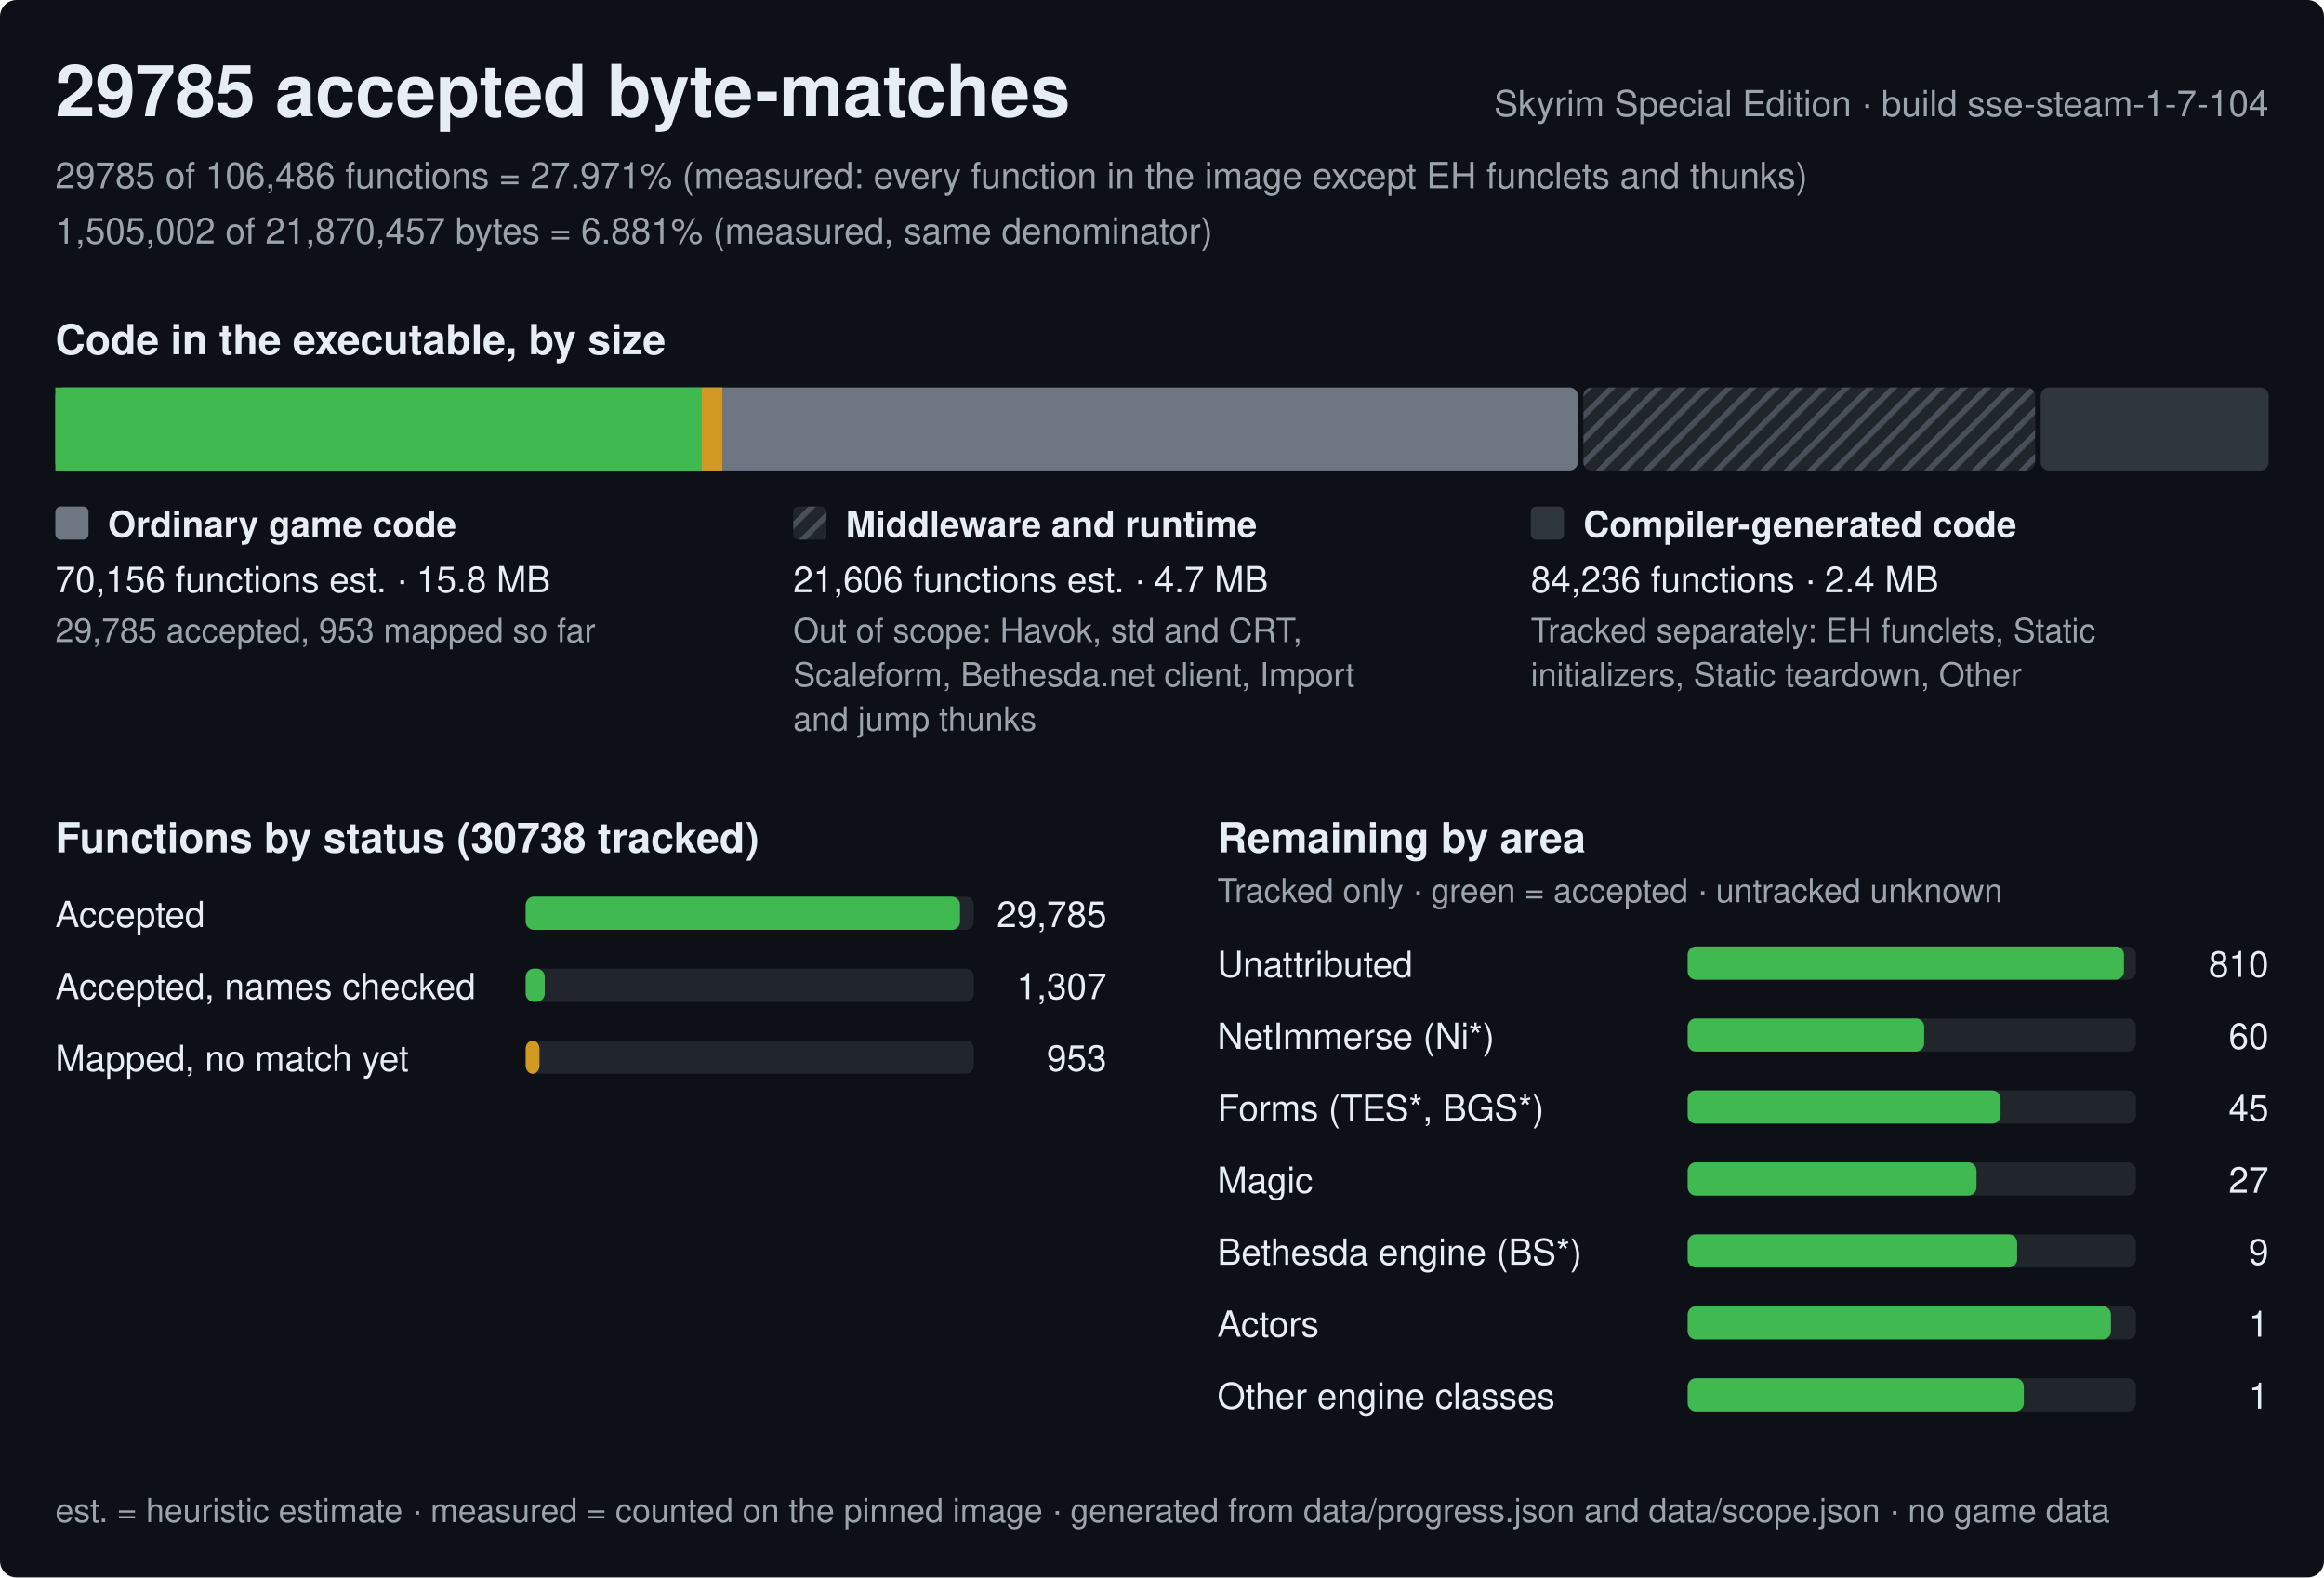
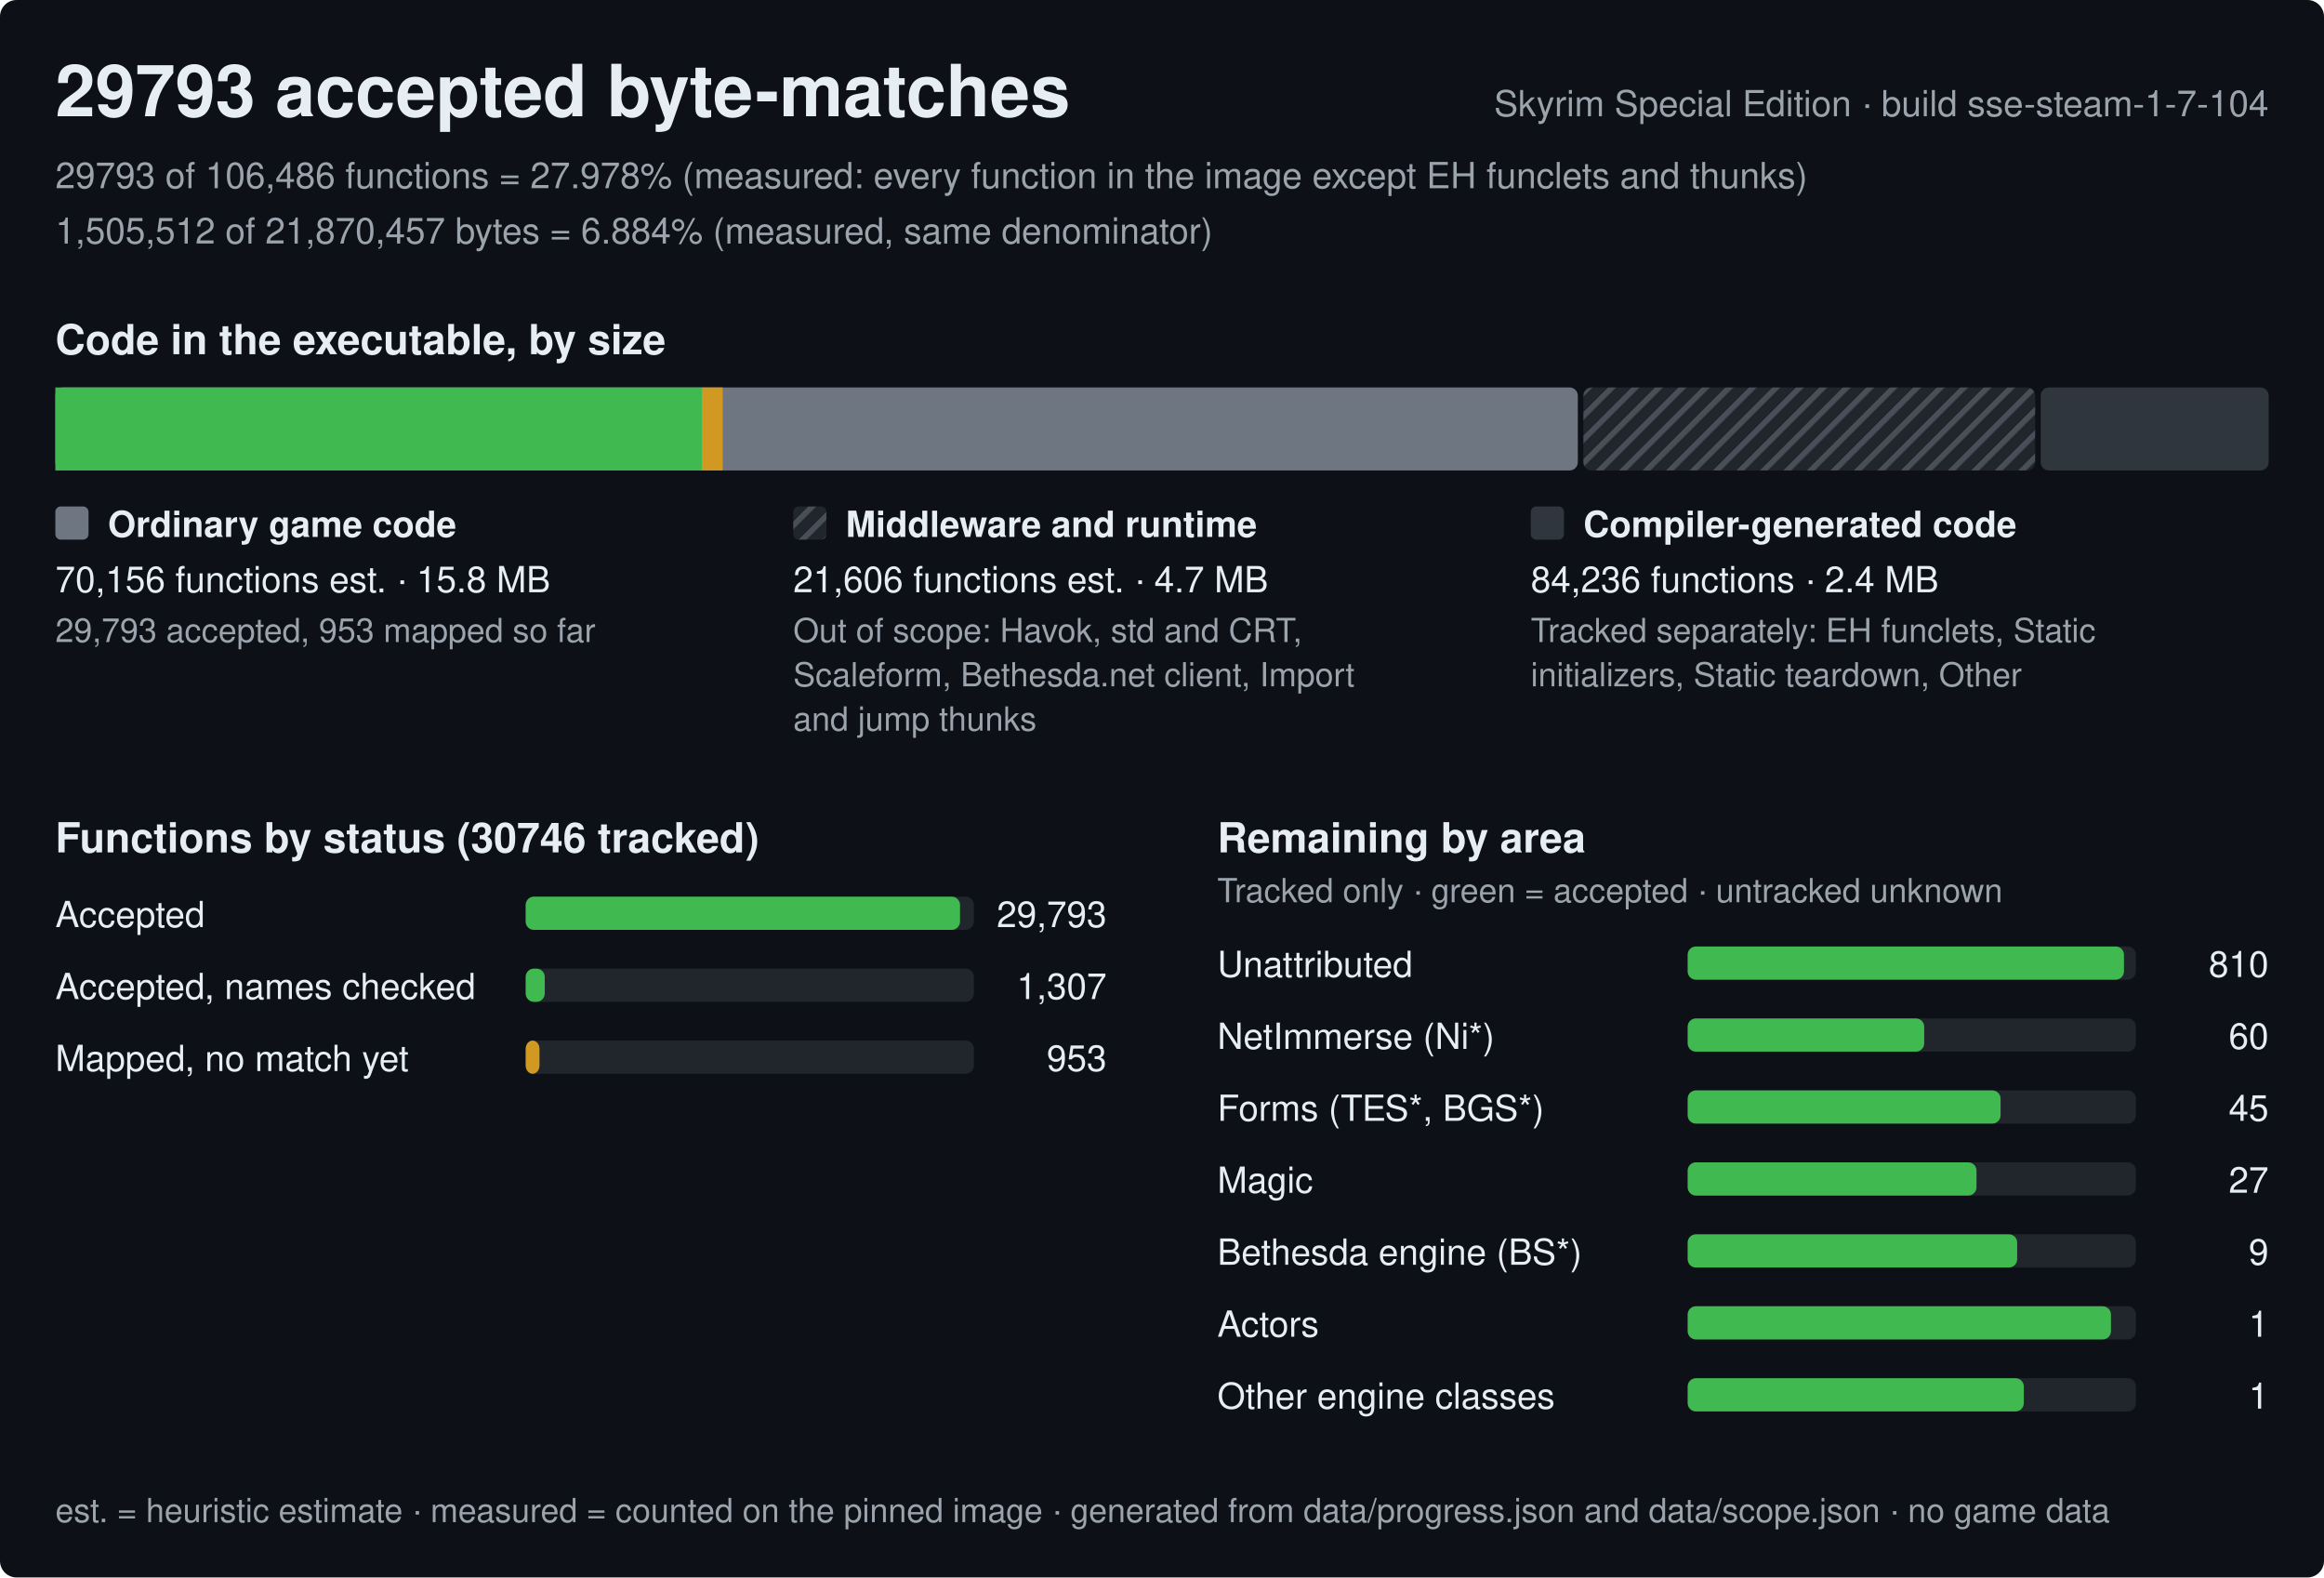
<svg xmlns="http://www.w3.org/2000/svg" width="840" height="570" viewBox="0 0 840 570" role="img" aria-label="Progress of the Skyrim Special Edition byte-matching reconstruction, build sse-steam-1-7-104">
  <style>text{font-family:-apple-system,BlinkMacSystemFont,'Segoe UI',Helvetica,Arial,sans-serif;fill:#e6edf3;white-space:pre}.h{font-size:26px;font-weight:600}.st{font-size:15px;font-weight:600}.lb{font-size:13px;font-weight:600}.bl{font-size:12px;font-weight:600;stroke:#0d1117;stroke-width:3px;paint-order:stroke;stroke-linejoin:round}.rl{font-size:13px}.fn{font-size:12px;fill:#9ba3ad}.mu{fill:#9ba3ad}</style>
  <defs>
    <pattern id="hx" width="6" height="6" patternUnits="userSpaceOnUse" patternTransform="rotate(45)">
      <rect width="6" height="6" fill="#21262d" />
      <rect width="2" height="6" fill="#484f58" />
    </pattern>
  </defs>
  <rect width="840" height="570" rx="6" fill="#0d1117" />
-   <text x="20" y="42" class="h">29785 accepted byte-matches</text>
+   <text x="20" y="42" class="h">29793 accepted byte-matches</text>
  <text x="820" y="42" class="rl mu" text-anchor="end">Skyrim Special Edition · build sse-steam-1-7-104</text>
-   <text x="20" y="68" class="rl mu">29785 of 106,486 functions = 27.971% (measured: every function in the image except EH funclets and thunks)</text>
-   <text x="20" y="88" class="rl mu">1,505,002 of 21,870,457 bytes = 6.881% (measured, same denominator)</text>
+   <text x="20" y="68" class="rl mu">29793 of 106,486 functions = 27.978% (measured: every function in the image except EH funclets and thunks)</text>
+   <text x="20" y="88" class="rl mu">1,505,512 of 21,870,457 bytes = 6.884% (measured, same denominator)</text>
  <text x="20" y="128" class="st">Code in the executable, by size</text>
  <rect x="20" y="140" width="550.3" height="30" rx="3" fill="#6e7681" />
-   <rect x="20" y="140" width="233.6" height="30" fill="#3fb950" />
-   <rect x="253.6" y="140" width="7.5" height="30" fill="#d29922" />
+   <rect x="20" y="140" width="233.7" height="30" fill="#3fb950" />
+   <rect x="253.7" y="140" width="7.5" height="30" fill="#d29922" />
  <rect x="572.3" y="140" width="163.3" height="30" rx="3" fill="url(#hx)" />
  <rect x="737.6" y="140" width="82.4" height="30" rx="3" fill="#30363d" />
  <rect x="20" y="183" width="12" height="12" rx="2" fill="#6e7681" />
  <text x="39" y="194" class="lb">Ordinary game code</text>
  <text x="20" y="214" class="rl">70,156 functions est. · 15.8 MB</text>
-   <text x="20" y="232" class="fn">29,785 accepted, 953 mapped so far</text>
+   <text x="20" y="232" class="fn">29,793 accepted, 953 mapped so far</text>
  <rect x="286.7" y="183" width="12" height="12" rx="2" fill="url(#hx)" />
  <text x="305.7" y="194" class="lb">Middleware and runtime</text>
  <text x="286.7" y="214" class="rl">21,606 functions est. · 4.7 MB</text>
  <text x="286.7" y="232" class="fn">Out of scope: Havok, std and CRT,</text>
  <text x="286.7" y="248" class="fn">Scaleform, Bethesda.net client, Import</text>
  <text x="286.7" y="264" class="fn">and jump thunks</text>
  <rect x="553.3" y="183" width="12" height="12" rx="2" fill="#30363d" />
  <text x="572.3" y="194" class="lb">Compiler-generated code</text>
  <text x="553.3" y="214" class="rl">84,236 functions · 2.4 MB</text>
  <text x="553.3" y="232" class="fn">Tracked separately: EH funclets, Static</text>
  <text x="553.3" y="248" class="fn">initializers, Static teardown, Other</text>
-   <text x="20" y="308" class="st">Functions by status (30738 tracked)</text>
+   <text x="20" y="308" class="st">Functions by status (30746 tracked)</text>
  <text x="20" y="335" class="rl">Accepted</text>
  <rect x="190" y="324" width="162.0" height="12" rx="3" fill="#21262d" />
  <rect x="190" y="324" width="157" height="12" rx="3" fill="#3fb950" />
-   <text x="400.0" y="335" class="rl" text-anchor="end">29,785</text>
+   <text x="400.0" y="335" class="rl" text-anchor="end">29,793</text>
  <text x="20" y="361" class="rl">Accepted, names checked</text>
  <rect x="190" y="350" width="162.0" height="12" rx="3" fill="#21262d" />
  <rect x="190" y="350" width="6.9" height="12" rx="3" fill="#3fb950" />
  <text x="400.0" y="361" class="rl" text-anchor="end">1,307</text>
  <text x="20" y="387" class="rl">Mapped, no match yet</text>
  <rect x="190" y="376" width="162.0" height="12" rx="3" fill="#21262d" />
  <rect x="190" y="376" width="5" height="12" rx="3" fill="#d29922" />
  <text x="400.0" y="387" class="rl" text-anchor="end">953</text>
  <text x="440.0" y="308" class="st">Remaining by area</text>
  <text x="440.0" y="326" class="fn">Tracked only · green = accepted · untracked unknown</text>
  <text x="440.0" y="353" class="rl">Unattributed</text>
  <rect x="610.0" y="342" width="162.0" height="12" rx="3" fill="#21262d" />
  <rect x="610.0" y="342" width="157.7" height="12" rx="3" fill="#3fb950" />
  <text x="820.0" y="353" class="rl" text-anchor="end">810</text>
  <text x="440.0" y="379" class="rl">NetImmerse (Ni*)</text>
  <rect x="610.0" y="368" width="162.0" height="12" rx="3" fill="#21262d" />
  <rect x="610.0" y="368" width="85.5" height="12" rx="3" fill="#3fb950" />
  <text x="820.0" y="379" class="rl" text-anchor="end">60</text>
  <text x="440.0" y="405" class="rl">Forms (TES*, BGS*)</text>
  <rect x="610.0" y="394" width="162.0" height="12" rx="3" fill="#21262d" />
  <rect x="610.0" y="394" width="113.1" height="12" rx="3" fill="#3fb950" />
  <text x="820.0" y="405" class="rl" text-anchor="end">45</text>
  <text x="440.0" y="431" class="rl">Magic</text>
  <rect x="610.0" y="420" width="162.0" height="12" rx="3" fill="#21262d" />
  <rect x="610.0" y="420" width="104.4" height="12" rx="3" fill="#3fb950" />
  <text x="820.0" y="431" class="rl" text-anchor="end">27</text>
  <text x="440.0" y="457" class="rl">Bethesda engine (BS*)</text>
  <rect x="610.0" y="446" width="162.0" height="12" rx="3" fill="#21262d" />
  <rect x="610.0" y="446" width="119.1" height="12" rx="3" fill="#3fb950" />
  <text x="820.0" y="457" class="rl" text-anchor="end">9</text>
  <text x="440.0" y="483" class="rl">Actors</text>
  <rect x="610.0" y="472" width="162.0" height="12" rx="3" fill="#21262d" />
  <rect x="610.0" y="472" width="153" height="12" rx="3" fill="#3fb950" />
  <text x="820.0" y="483" class="rl" text-anchor="end">1</text>
  <text x="440.0" y="509" class="rl">Other engine classes</text>
  <rect x="610.0" y="498" width="162.0" height="12" rx="3" fill="#21262d" />
  <rect x="610.0" y="498" width="121.5" height="12" rx="3" fill="#3fb950" />
  <text x="820.0" y="509" class="rl" text-anchor="end">1</text>
  <text x="20" y="550" class="fn">est. = heuristic estimate · measured = counted on the pinned image · generated from data/progress.json and data/scope.json · no game data</text>
</svg>
